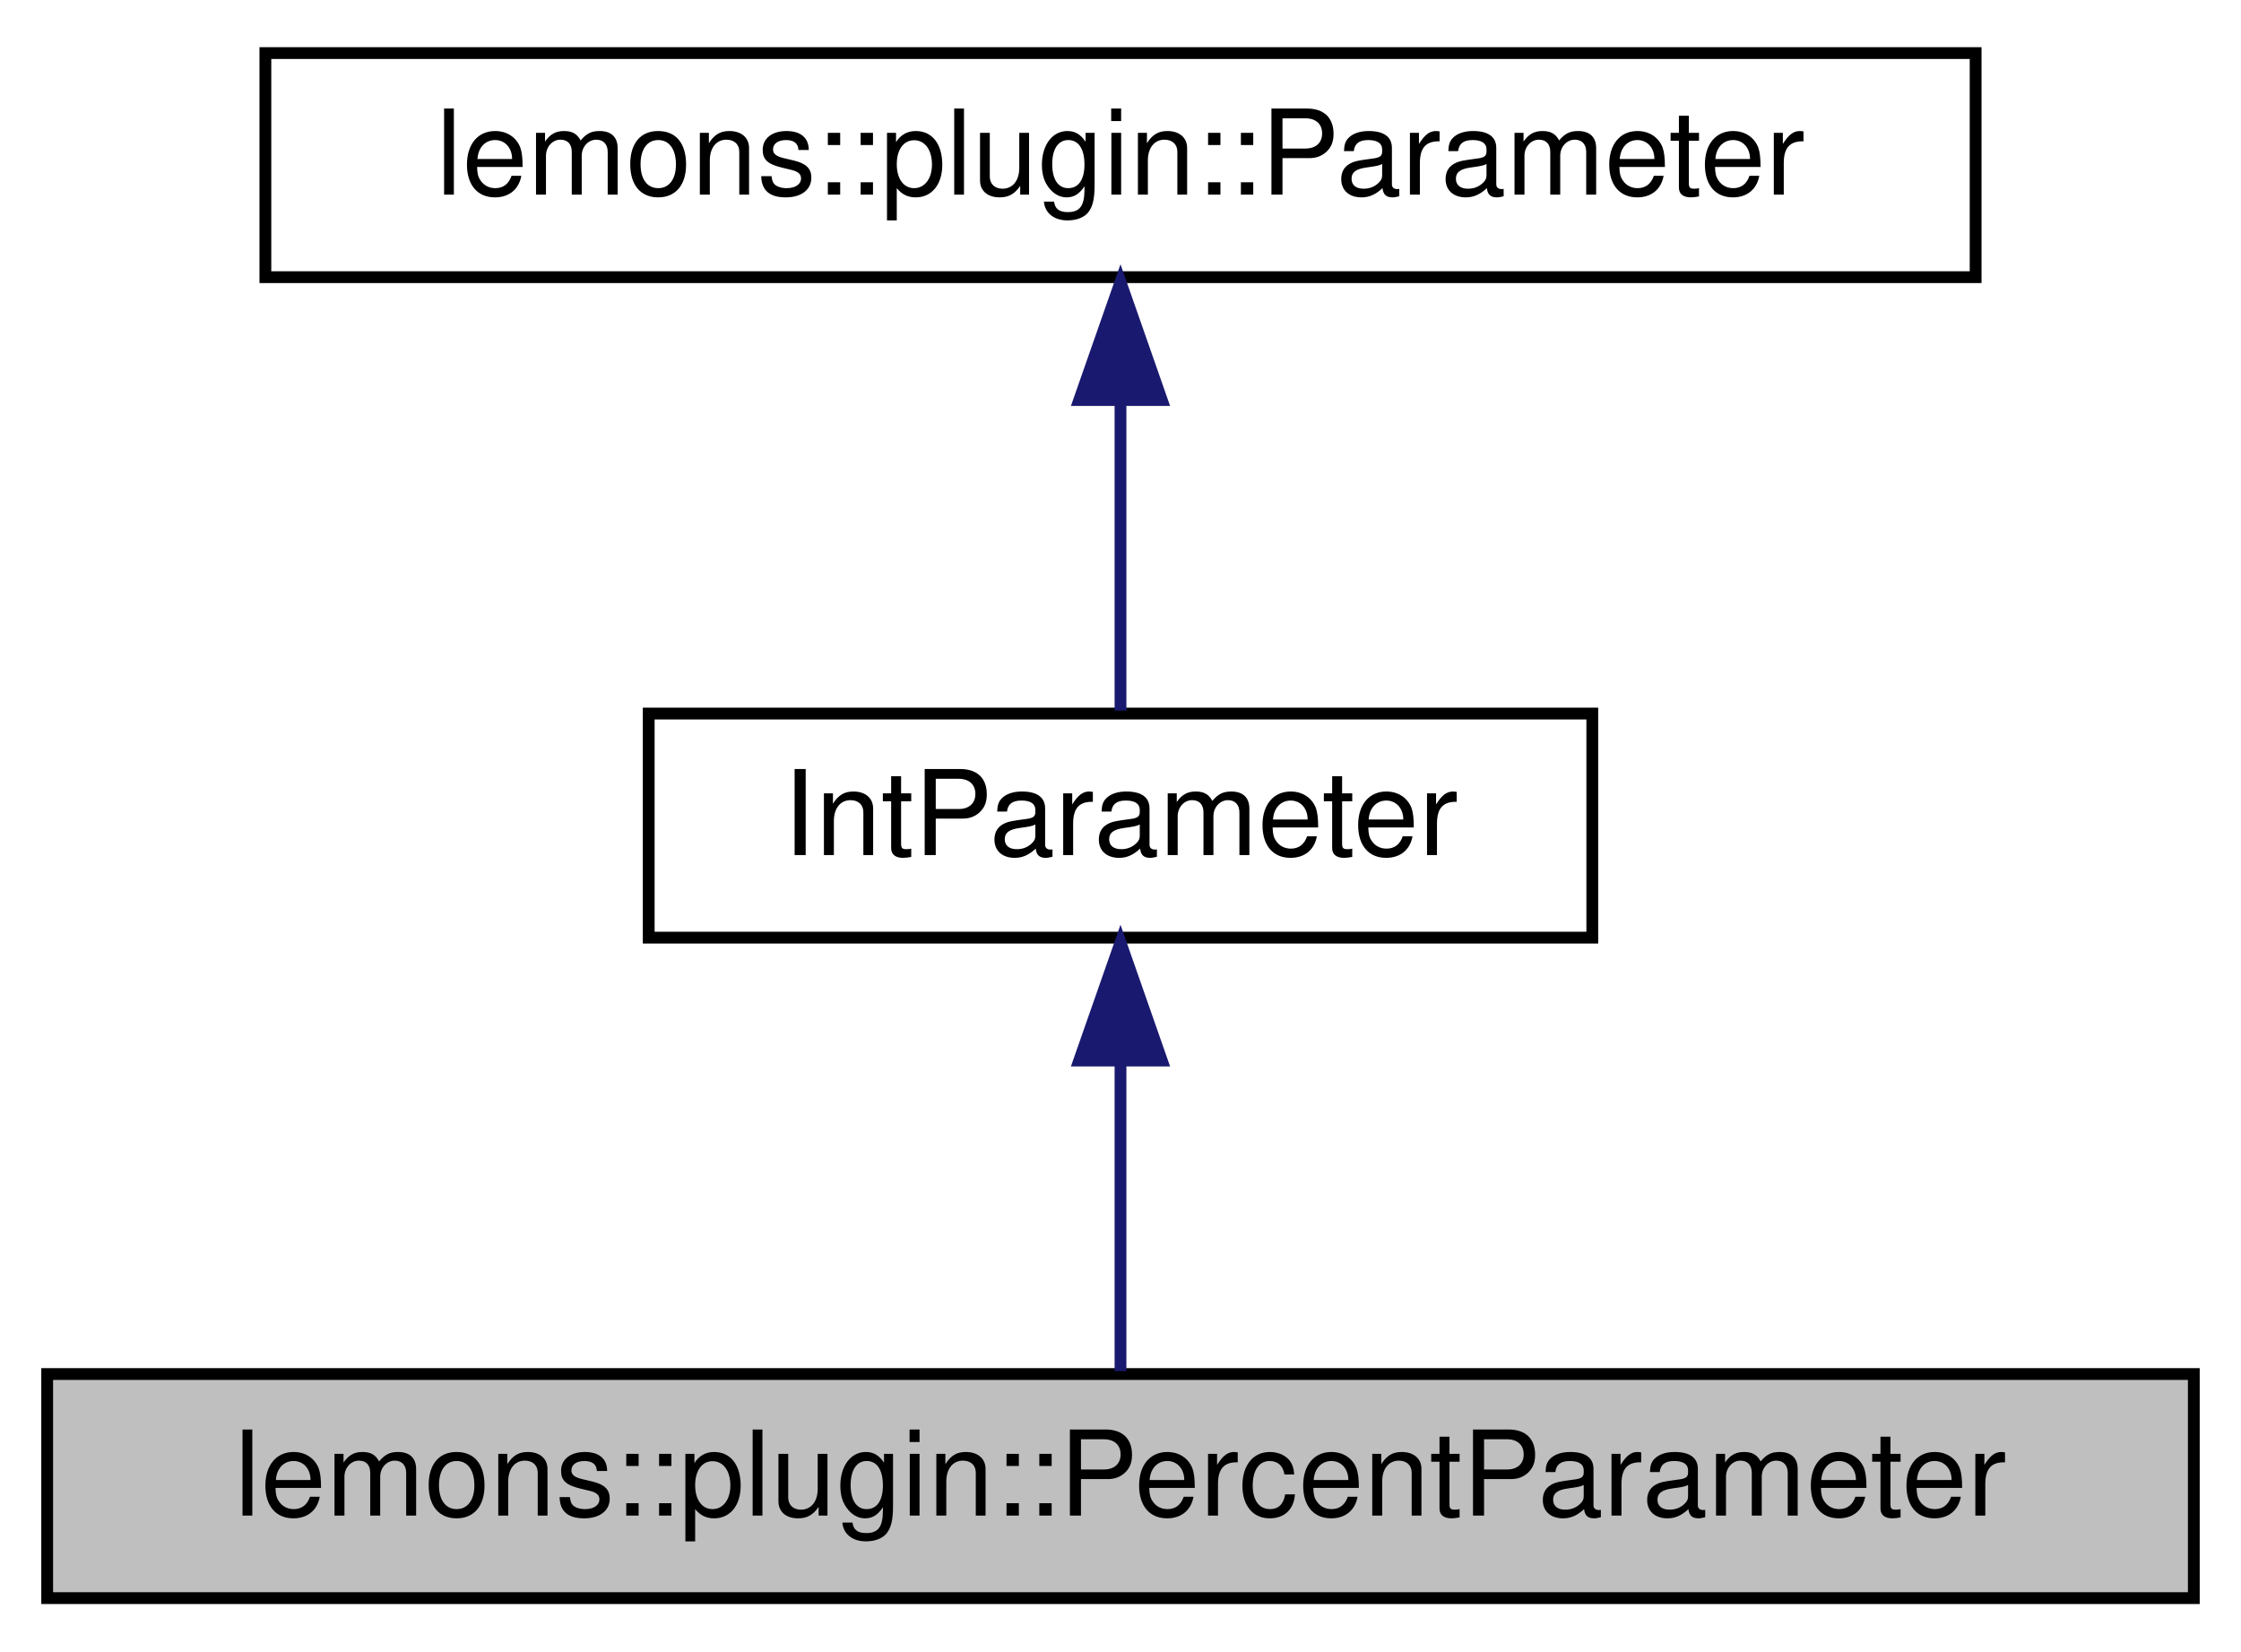
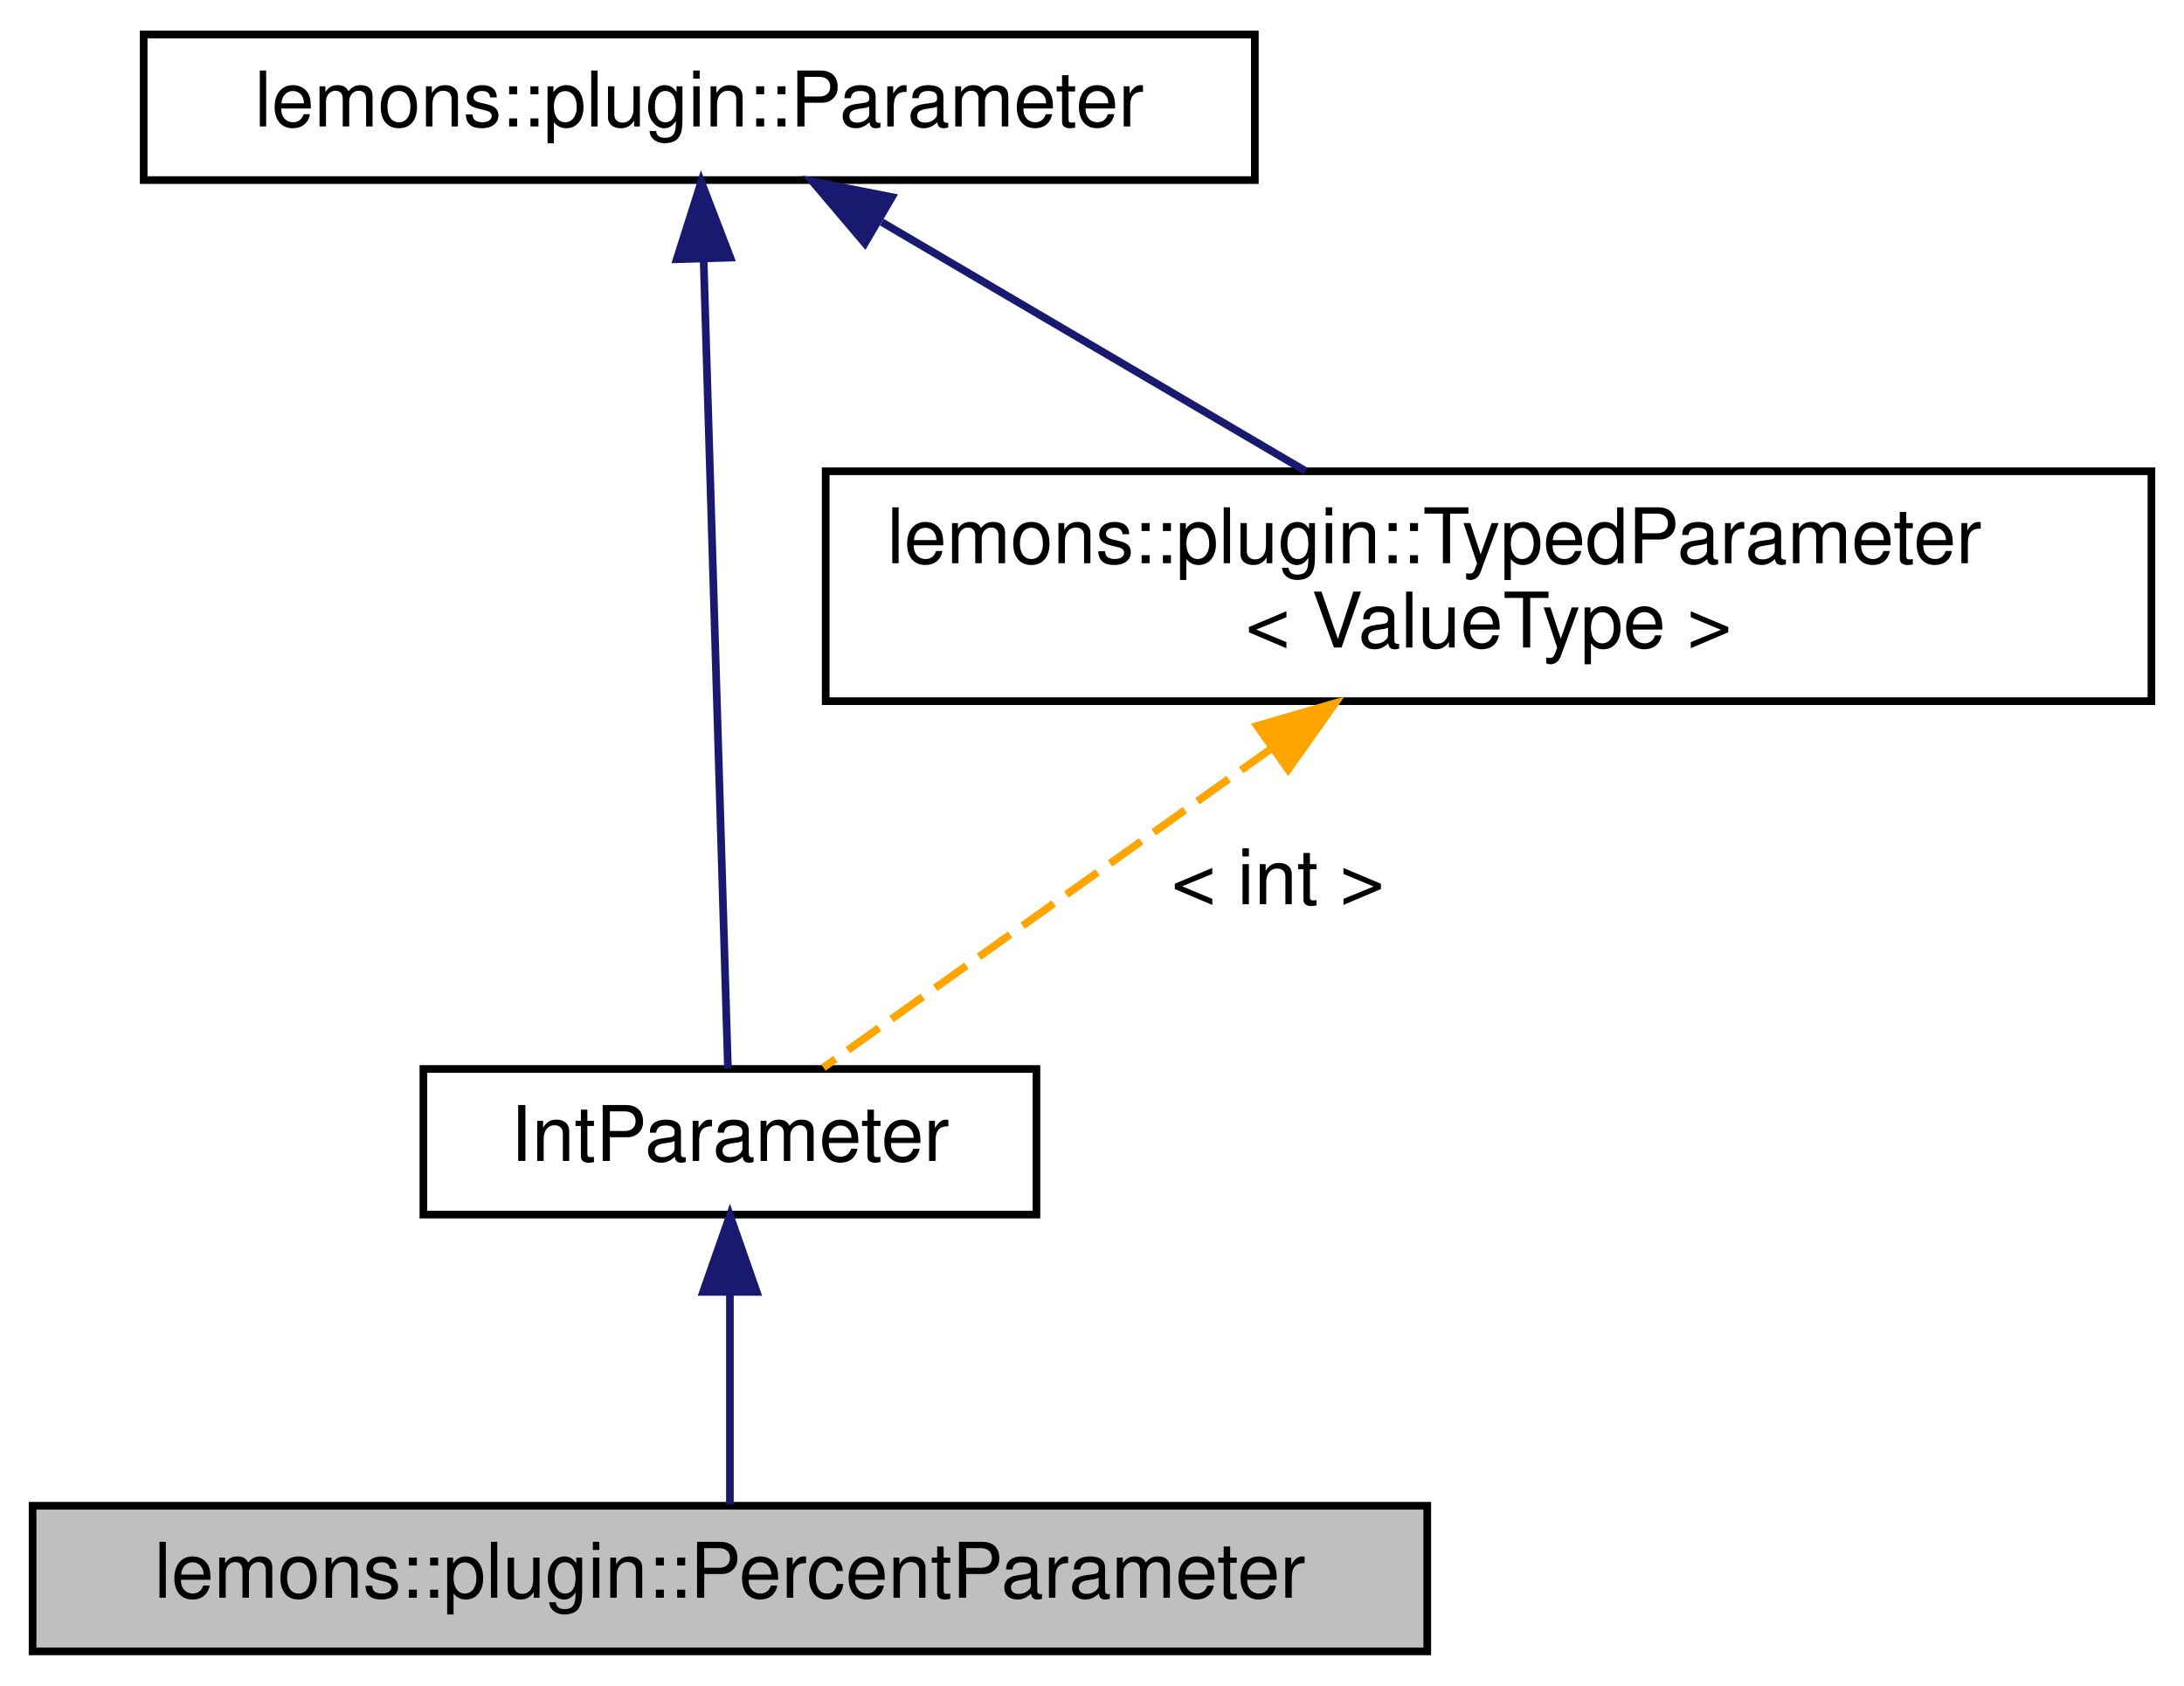
- <svg xmlns="http://www.w3.org/2000/svg" xmlns:xlink="http://www.w3.org/1999/xlink" width="190pt" height="140pt" viewBox="0.00 0.00 190.00 140.00">
-   <g id="graph0" class="graph" transform="scale(1 1) rotate(0) translate(4 136)">
+ <svg xmlns="http://www.w3.org/2000/svg" xmlns:xlink="http://www.w3.org/1999/xlink" width="285pt" height="220pt" viewBox="0.00 0.00 284.50 220.00">
+   <g id="graph0" class="graph" transform="scale(1 1) rotate(0) translate(4 216)">
    <g id="node1" class="node">
      <g id="a_node1">
        <a xlink:title="A parameter that represents an integer value in the range 0-100.">
          <polygon fill="#bfbfbf" stroke="black" points="0,-0.5 0,-19.5 182,-19.5 182,-0.5 0,-0.5" />
          <text text-anchor="middle" x="91" y="-7.5" font-family="Helvetica,sans-Serif" font-size="10.00">lemons::plugin::PercentParameter</text>
        </a>
      </g>
    </g>
    <g id="node2" class="node">
      <g id="a_node2">
-         <a xlink:href="classlemons_1_1plugin_1_1_typed_parameter.html" target="_top" xlink:title="A parameter that can be stored as a type other than a float, but still inherits from my Parameter bas...">
-           <polygon fill="none" stroke="black" points="51,-56.5 51,-75.5 131,-75.5 131,-56.5 51,-56.5" />
-           <text text-anchor="middle" x="91" y="-63.5" font-family="Helvetica,sans-Serif" font-size="10.00">IntParameter</text>
+         <a xlink:href="classlemons_1_1plugin_1_1_typed_parameter.html" target="_top" xlink:title=" ">
+           <polygon fill="none" stroke="black" points="51,-57.5 51,-76.5 131,-76.5 131,-57.5 51,-57.5" />
+           <text text-anchor="middle" x="91" y="-64.5" font-family="Helvetica,sans-Serif" font-size="10.00">IntParameter</text>
        </a>
      </g>
    </g>
    <g id="edge1" class="edge">
-       <path fill="none" stroke="midnightblue" d="M91,-45.8C91,-36.91 91,-26.78 91,-19.75" />
-       <polygon fill="midnightblue" stroke="midnightblue" points="87.5,-46.08 91,-56.08 94.5,-46.08 87.5,-46.08" />
+       <path fill="none" stroke="midnightblue" d="M91,-47.12C91,-37.82 91,-27.06 91,-19.71" />
+       <polygon fill="midnightblue" stroke="midnightblue" points="87.5,-47.41 91,-57.41 94.5,-47.41 87.5,-47.41" />
    </g>
    <g id="node3" class="node">
      <g id="a_node3">
        <a xlink:href="classlemons_1_1plugin_1_1_parameter.html" target="_top" xlink:title="A plugin parameter class that allows you to use my Serializing API, and has a few other cool bells an...">
-           <polygon fill="none" stroke="black" points="18.5,-112.5 18.5,-131.5 163.5,-131.5 163.5,-112.5 18.5,-112.5" />
-           <text text-anchor="middle" x="91" y="-119.5" font-family="Helvetica,sans-Serif" font-size="10.00">lemons::plugin::Parameter</text>
+           <polygon fill="none" stroke="black" points="14.5,-192.5 14.5,-211.5 159.5,-211.5 159.5,-192.5 14.5,-192.5" />
+           <text text-anchor="middle" x="87" y="-199.5" font-family="Helvetica,sans-Serif" font-size="10.00">lemons::plugin::Parameter</text>
        </a>
      </g>
    </g>
    <g id="edge2" class="edge">
-       <path fill="none" stroke="midnightblue" d="M91,-101.8C91,-92.91 91,-82.78 91,-75.75" />
-       <polygon fill="midnightblue" stroke="midnightblue" points="87.5,-102.08 91,-112.08 94.5,-102.08 87.5,-102.08" />
+       <path fill="none" stroke="midnightblue" d="M87.57,-182.13C88.45,-152.88 90.1,-97.76 90.74,-76.59" />
+       <polygon fill="midnightblue" stroke="midnightblue" points="84.06,-182.17 87.26,-192.27 91.06,-182.38 84.06,-182.17" />
+     </g>
+     <g id="node4" class="node">
+       <g id="a_node4">
+         <a xlink:href="classlemons_1_1plugin_1_1_typed_parameter.html" target="_top" xlink:title="A parameter that can be stored as a type other than a float, but still inherits from my Parameter bas...">
+           <polygon fill="none" stroke="black" points="103.5,-124.5 103.5,-154.5 276.5,-154.5 276.5,-124.5 103.5,-124.5" />
+           <text text-anchor="start" x="111.5" y="-142.5" font-family="Helvetica,sans-Serif" font-size="10.00">lemons::plugin::TypedParameter</text>
+           <text text-anchor="middle" x="190" y="-131.5" font-family="Helvetica,sans-Serif" font-size="10.00">&lt; ValueType &gt;</text>
+         </a>
+       </g>
+     </g>
+     <g id="edge4" class="edge">
+       <path fill="none" stroke="midnightblue" d="M110.82,-187.01C127.43,-177.25 149.5,-164.29 166.12,-154.53" />
+       <polygon fill="midnightblue" stroke="midnightblue" points="108.61,-184.25 101.76,-192.33 112.15,-190.28 108.61,-184.25" />
+     </g>
+     <g id="edge3" class="edge">
+       <path fill="none" stroke="orange" stroke-dasharray="5,2" d="M161.78,-118.4C142.43,-104.62 117.72,-87.03 103.2,-76.69" />
+       <polygon fill="orange" stroke="orange" points="159.79,-121.28 169.97,-124.23 163.85,-115.58 159.79,-121.28" />
+       <text text-anchor="middle" x="162.5" y="-98" font-family="Helvetica,sans-Serif" font-size="10.00"> &lt; int &gt;</text>
    </g>
  </g>
</svg>
